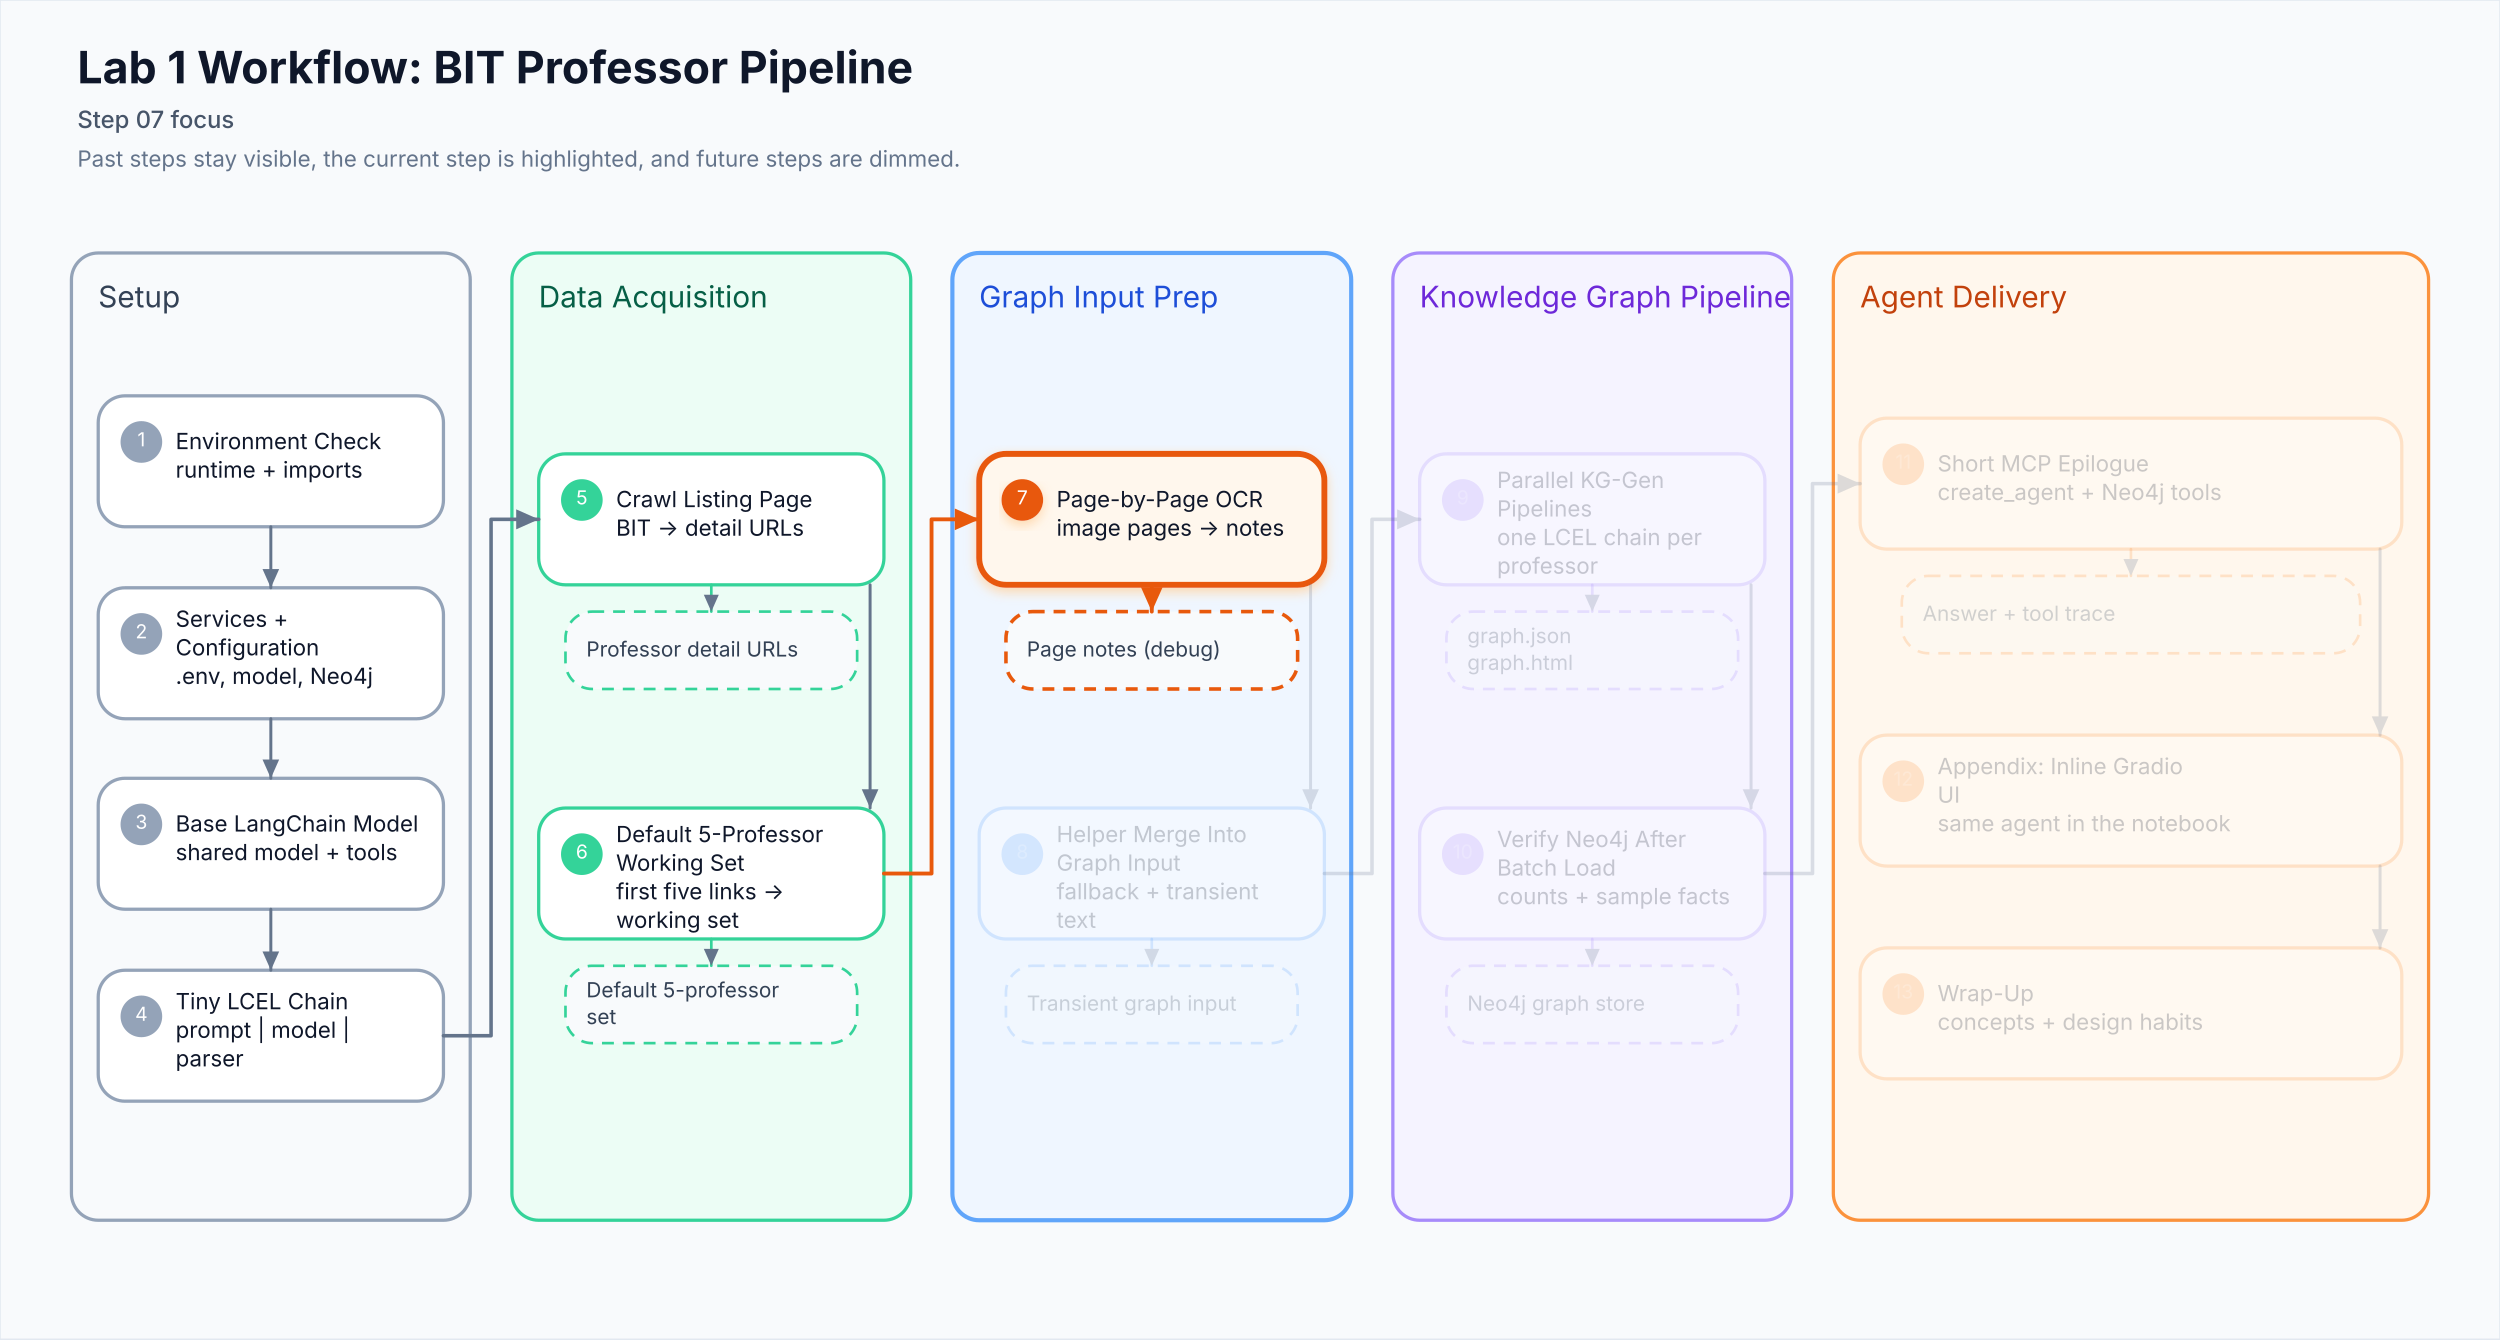
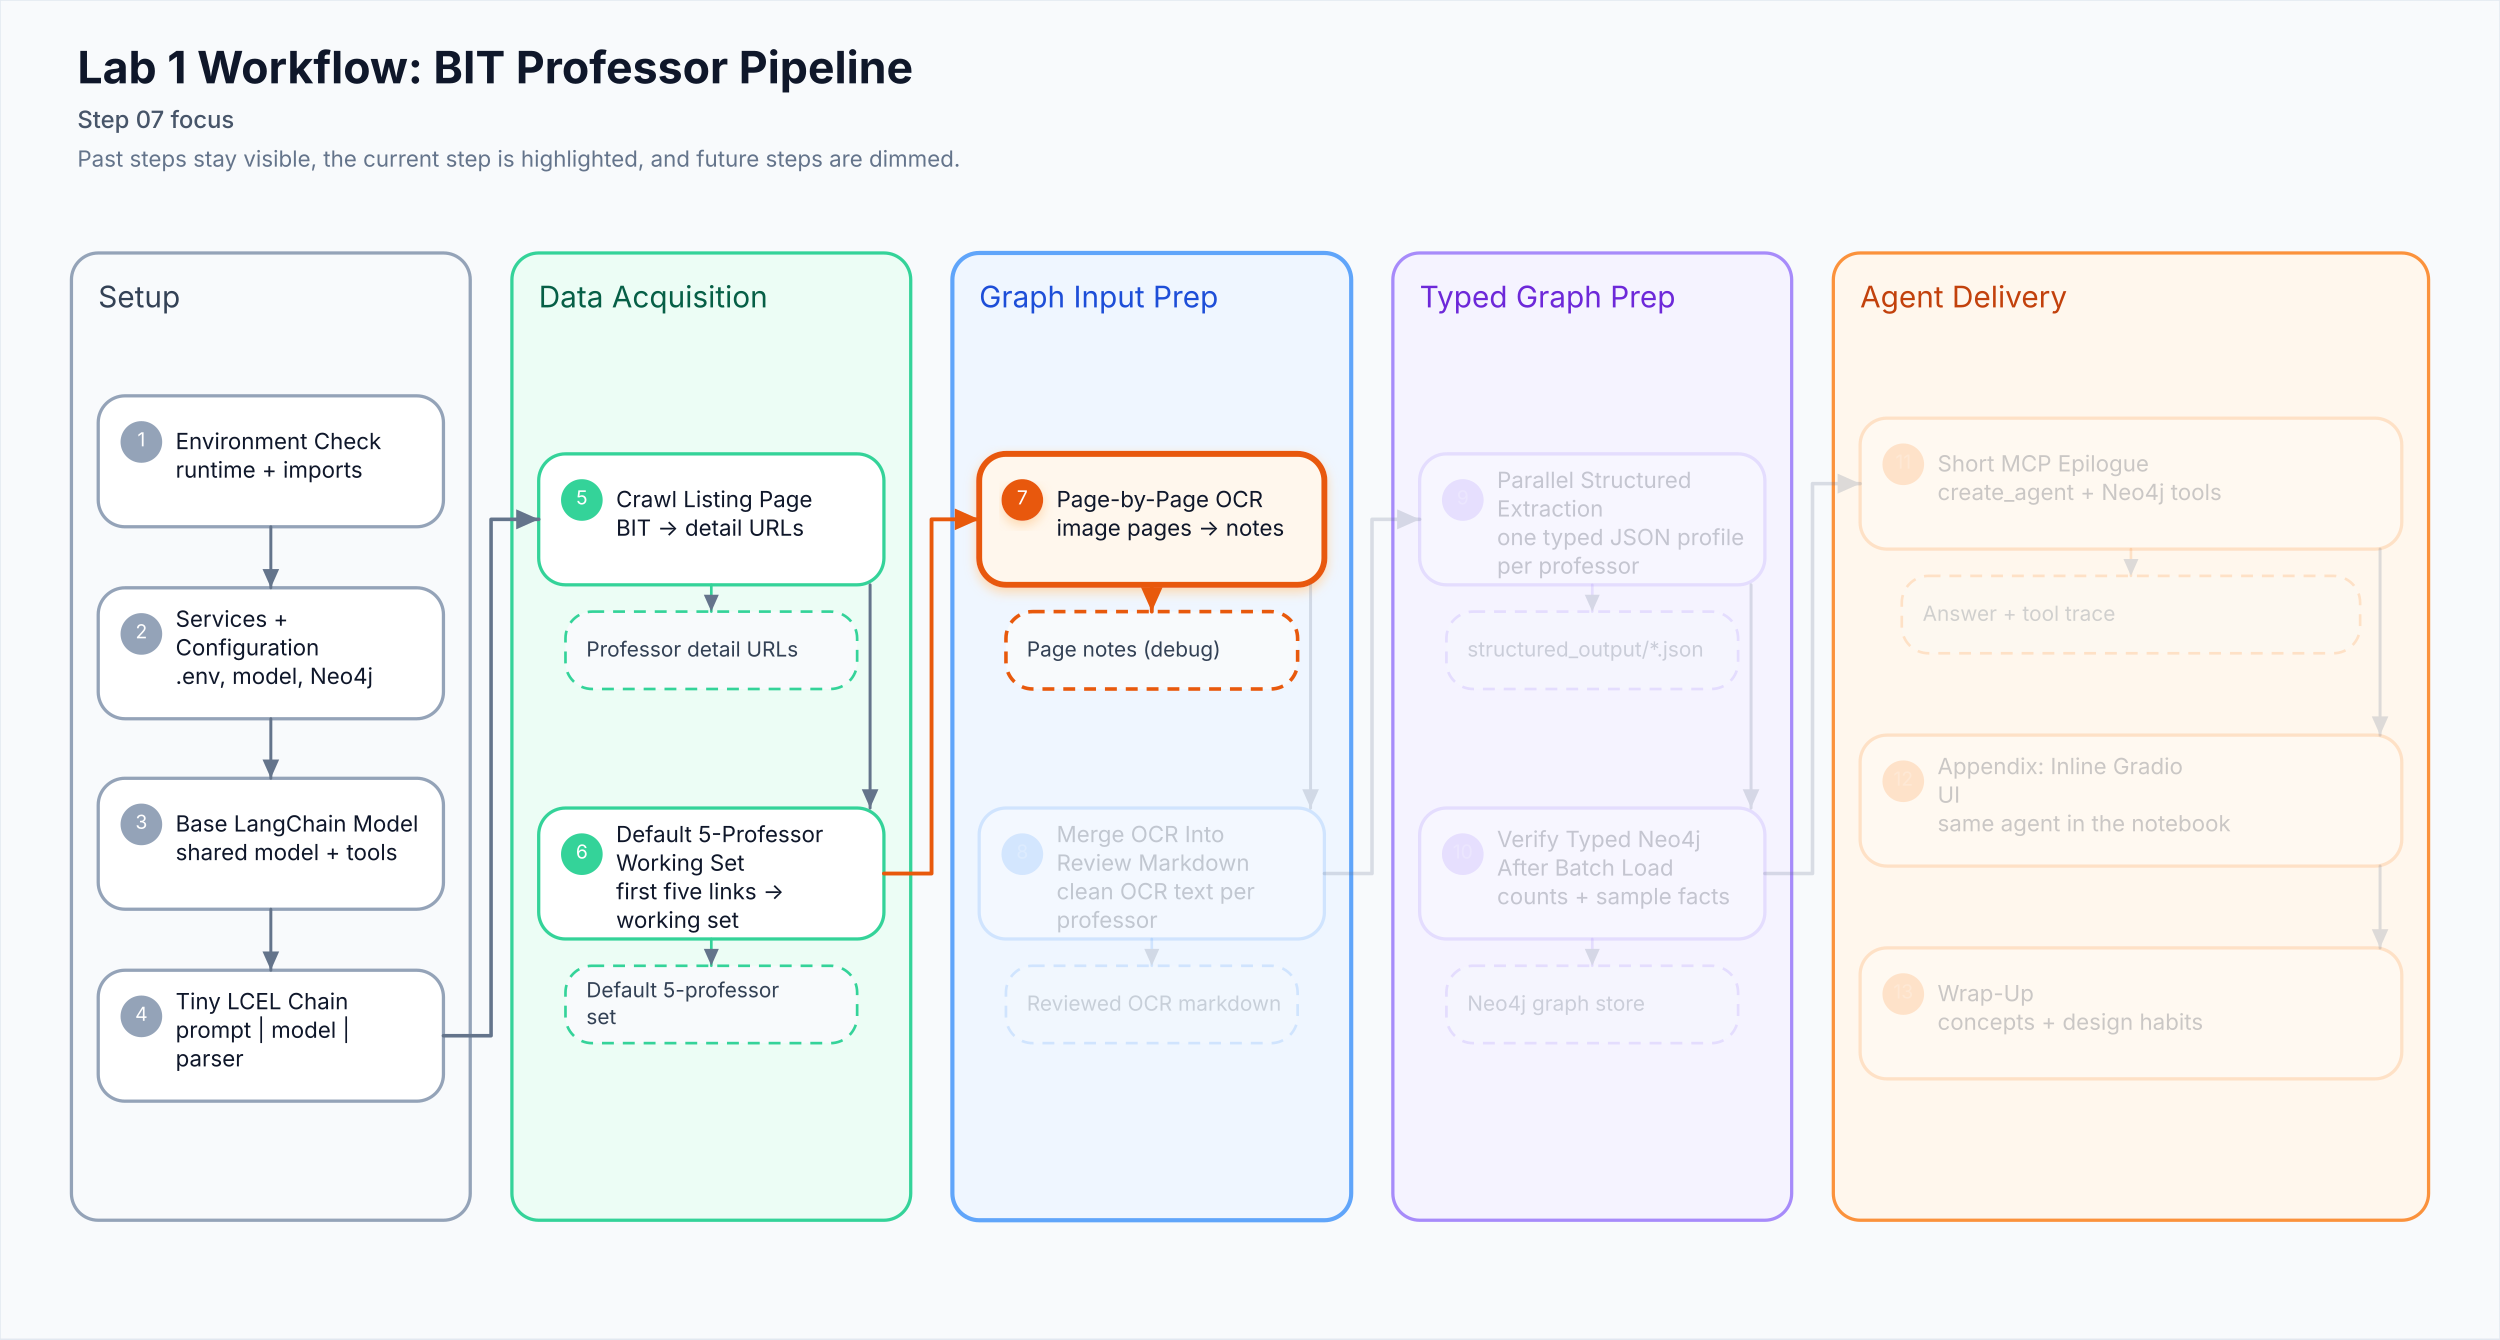
<svg xmlns="http://www.w3.org/2000/svg" width="1680" height="900" viewBox="0 0 1680 900">
  <defs>
    <marker id="arrow-dark" viewBox="0 0 10 10" refX="9" refY="5" markerWidth="7" markerHeight="7" orient="auto">
      <path d="M 0 1 L 9 5 L 0 9 Z" fill="#64748b" />
    </marker>
    <marker id="arrow-current" viewBox="0 0 10 10" refX="9" refY="5" markerWidth="7" markerHeight="7" orient="auto">
      <path d="M 0 1 L 9 5 L 0 9 Z" fill="#e8590c" />
    </marker>
    <filter id="current-shadow" x="-10%" y="-10%" width="140%" height="140%">
      <feDropShadow dx="0" dy="3" stdDeviation="4" flood-color="#fed7aa" flood-opacity="0.95" />
    </filter>
  </defs>
  <rect width="1680" height="900" fill="#f8fafc" stroke="#e2e8f0" stroke-width="1" />
  <text x="52" y="56" font-family="Inter, Arial, sans-serif" font-size="30" font-weight="700" fill="#0f172a">Lab 1 Workflow: BIT Professor Pipeline</text>
  <text x="52" y="86" font-family="Inter, Arial, sans-serif" font-size="16" font-weight="500" fill="#475569">Step 07 focus</text>
  <text x="52" y="112" font-family="Inter, Arial, sans-serif" font-size="15" font-weight="400" fill="#64748b">Past steps stay visible, the current step is highlighted, and future steps are dimmed.</text>
  <g opacity="1.00">
    <rect x="48" y="170" width="268" height="650" rx="18" fill="#f8fafc" stroke="#94a3b8" stroke-width="2.2" />
  </g>
  <g opacity="1.00">
    <text font-family="Inter, Arial, sans-serif" font-size="20" fill="#334155" text-anchor="start">
      <tspan x="66.0" y="192.0" dominant-baseline="hanging">Setup</tspan>
    </text>
  </g>
  <g opacity="1.00">
    <rect x="344" y="170" width="268" height="650" rx="18" fill="#ecfdf5" stroke="#34d399" stroke-width="2.2" />
  </g>
  <g opacity="1.00">
    <text font-family="Inter, Arial, sans-serif" font-size="20" fill="#065f46" text-anchor="start">
      <tspan x="362.0" y="192.0" dominant-baseline="hanging">Data Acquisition</tspan>
    </text>
  </g>
  <g opacity="1.00">
    <rect x="640" y="170" width="268" height="650" rx="18" fill="#eff6ff" stroke="#60a5fa" stroke-width="2.8" />
  </g>
  <g opacity="1.00">
    <text font-family="Inter, Arial, sans-serif" font-size="20" fill="#1d4ed8" text-anchor="start">
      <tspan x="658.0" y="192.0" dominant-baseline="hanging">Graph Input Prep</tspan>
    </text>
  </g>
  <g opacity="1.00">
    <rect x="936" y="170" width="268" height="650" rx="18" fill="#f5f3ff" stroke="#a78bfa" stroke-width="2.2" />
  </g>
  <g opacity="1.00">
    <text font-family="Inter, Arial, sans-serif" font-size="20" fill="#6d28d9" text-anchor="start">
-       <tspan x="954.0" y="192.0" dominant-baseline="hanging">Knowledge Graph Pipeline</tspan>
+       <tspan x="954.0" y="192.0" dominant-baseline="hanging">Typed Graph Prep</tspan>
    </text>
  </g>
  <g opacity="1.00">
    <rect x="1232" y="170" width="400" height="650" rx="18" fill="#fff7ed" stroke="#fb923c" stroke-width="2.2" />
  </g>
  <g opacity="1.00">
    <text font-family="Inter, Arial, sans-serif" font-size="20" fill="#c2410c" text-anchor="start">
      <tspan x="1250.0" y="192.0" dominant-baseline="hanging">Agent Delivery</tspan>
    </text>
  </g>
  <a href="https://docs.astral.sh/uv/getting-started/" target="_blank">
    <g opacity="1.00">
      <rect x="66" y="266" width="232" height="88" rx="18" fill="#ffffff" stroke="#94a3b8" stroke-width="2.2" />
    </g>
  </a>
  <a href="https://docs.astral.sh/uv/getting-started/" target="_blank">
    <g opacity="1.00">
      <ellipse cx="95.0" cy="297.0" rx="13.0" ry="13.0" fill="#94a3b8" stroke="#94a3b8" stroke-width="2" />
    </g>
  </a>
  <a href="https://docs.astral.sh/uv/getting-started/" target="_blank">
    <g opacity="1.00">
      <text font-family="Inter, Arial, sans-serif" font-size="13" fill="#ffffff" text-anchor="middle">
        <tspan x="95.0" y="290.5" dominant-baseline="hanging">1</tspan>
      </text>
    </g>
  </a>
  <a href="https://docs.astral.sh/uv/getting-started/" target="_blank">
    <g opacity="1.00">
      <text font-family="Inter, Arial, sans-serif" font-size="15" fill="#0f172a" text-anchor="start">
        <tspan x="118.0" y="290.9" dominant-baseline="hanging">Environment Check</tspan>
        <tspan x="118.0" y="310.1" dominant-baseline="hanging">runtime + imports</tspan>
      </text>
    </g>
  </a>
  <a href="https://docs.langchain.com/oss/python/integrations/chat/openai" target="_blank">
    <g opacity="1.00">
      <rect x="66" y="395" width="232" height="88" rx="18" fill="#ffffff" stroke="#94a3b8" stroke-width="2.2" />
    </g>
  </a>
  <a href="https://docs.langchain.com/oss/python/integrations/chat/openai" target="_blank">
    <g opacity="1.00">
      <ellipse cx="95.0" cy="426.0" rx="13.0" ry="13.0" fill="#94a3b8" stroke="#94a3b8" stroke-width="2" />
    </g>
  </a>
  <a href="https://docs.langchain.com/oss/python/integrations/chat/openai" target="_blank">
    <g opacity="1.00">
      <text font-family="Inter, Arial, sans-serif" font-size="13" fill="#ffffff" text-anchor="middle">
        <tspan x="95.0" y="419.5" dominant-baseline="hanging">2</tspan>
      </text>
    </g>
  </a>
  <a href="https://docs.langchain.com/oss/python/integrations/chat/openai" target="_blank">
    <g opacity="1.00">
      <text font-family="Inter, Arial, sans-serif" font-size="15" fill="#0f172a" text-anchor="start">
        <tspan x="118.0" y="410.3" dominant-baseline="hanging">Services +</tspan>
        <tspan x="118.0" y="429.5" dominant-baseline="hanging">Configuration</tspan>
        <tspan x="118.0" y="448.7" dominant-baseline="hanging">.env, model, Neo4j</tspan>
      </text>
    </g>
  </a>
  <a href="https://docs.langchain.com/oss/python/integrations/chat/openai" target="_blank">
    <g opacity="1.00">
      <rect x="66" y="523" width="232" height="88" rx="18" fill="#ffffff" stroke="#94a3b8" stroke-width="2.2" />
    </g>
  </a>
  <a href="https://docs.langchain.com/oss/python/integrations/chat/openai" target="_blank">
    <g opacity="1.00">
      <ellipse cx="95.0" cy="554.0" rx="13.0" ry="13.0" fill="#94a3b8" stroke="#94a3b8" stroke-width="2" />
    </g>
  </a>
  <a href="https://docs.langchain.com/oss/python/integrations/chat/openai" target="_blank">
    <g opacity="1.00">
      <text font-family="Inter, Arial, sans-serif" font-size="13" fill="#ffffff" text-anchor="middle">
        <tspan x="95.0" y="547.5" dominant-baseline="hanging">3</tspan>
      </text>
    </g>
  </a>
  <a href="https://docs.langchain.com/oss/python/integrations/chat/openai" target="_blank">
    <g opacity="1.00">
      <text font-family="Inter, Arial, sans-serif" font-size="15" fill="#0f172a" text-anchor="start">
        <tspan x="118.0" y="547.9" dominant-baseline="hanging">Base LangChain Model</tspan>
        <tspan x="118.0" y="567.1" dominant-baseline="hanging">shared model + tools</tspan>
      </text>
    </g>
  </a>
  <a href="https://api.python.langchain.com/en/latest/core/runnables/langchain_core.runnables.base.Runnable.html" target="_blank">
    <g opacity="1.00">
      <rect x="66" y="652" width="232" height="88" rx="18" fill="#ffffff" stroke="#94a3b8" stroke-width="2.2" />
    </g>
  </a>
  <a href="https://api.python.langchain.com/en/latest/core/runnables/langchain_core.runnables.base.Runnable.html" target="_blank">
    <g opacity="1.00">
      <ellipse cx="95.0" cy="683.0" rx="13.0" ry="13.0" fill="#94a3b8" stroke="#94a3b8" stroke-width="2" />
    </g>
  </a>
  <a href="https://api.python.langchain.com/en/latest/core/runnables/langchain_core.runnables.base.Runnable.html" target="_blank">
    <g opacity="1.00">
      <text font-family="Inter, Arial, sans-serif" font-size="13" fill="#ffffff" text-anchor="middle">
        <tspan x="95.0" y="676.5" dominant-baseline="hanging">4</tspan>
      </text>
    </g>
  </a>
  <a href="https://api.python.langchain.com/en/latest/core/runnables/langchain_core.runnables.base.Runnable.html" target="_blank">
    <g opacity="1.00">
      <text font-family="Inter, Arial, sans-serif" font-size="15" fill="#0f172a" text-anchor="start">
        <tspan x="118.0" y="667.3" dominant-baseline="hanging">Tiny LCEL Chain</tspan>
        <tspan x="118.0" y="686.5" dominant-baseline="hanging">prompt | model |</tspan>
        <tspan x="118.0" y="705.7" dominant-baseline="hanging">parser</tspan>
      </text>
    </g>
  </a>
  <a href="https://requests.readthedocs.io/en/latest/user/quickstart/" target="_blank">
    <g opacity="1.00">
      <rect x="362" y="305" width="232" height="88" rx="18" fill="#ffffff" stroke="#34d399" stroke-width="2.2" />
    </g>
  </a>
  <a href="https://requests.readthedocs.io/en/latest/user/quickstart/" target="_blank">
    <g opacity="1.00">
      <ellipse cx="391.0" cy="336.0" rx="13.0" ry="13.0" fill="#34d399" stroke="#34d399" stroke-width="2" />
    </g>
  </a>
  <a href="https://requests.readthedocs.io/en/latest/user/quickstart/" target="_blank">
    <g opacity="1.00">
      <text font-family="Inter, Arial, sans-serif" font-size="13" fill="#ffffff" text-anchor="middle">
        <tspan x="391.0" y="329.5" dominant-baseline="hanging">5</tspan>
      </text>
    </g>
  </a>
  <a href="https://requests.readthedocs.io/en/latest/user/quickstart/" target="_blank">
    <g opacity="1.00">
      <text font-family="Inter, Arial, sans-serif" font-size="15" fill="#0f172a" text-anchor="start">
        <tspan x="414.0" y="329.9" dominant-baseline="hanging">Crawl Listing Page</tspan>
        <tspan x="414.0" y="349.1" dominant-baseline="hanging">BIT -&gt; detail URLs</tspan>
      </text>
    </g>
  </a>
  <g opacity="1.00">
    <rect x="380" y="411" width="196" height="52" rx="18" fill="#f8fafc" stroke="#34d399" stroke-width="1.8" stroke-dasharray="8 6" />
  </g>
  <g opacity="1.00">
    <text font-family="Inter, Arial, sans-serif" font-size="14" fill="#334155" text-anchor="start">
      <tspan x="394.0" y="431.0" dominant-baseline="hanging">Professor detail URLs</tspan>
    </text>
  </g>
  <g opacity="1.00">
    <path d="M 478.0,393.0 L 478.0,411.0" fill="none" stroke="#34d399" stroke-width="1.8" stroke-linecap="round" stroke-linejoin="round" marker-end="url(#arrow-dark)" stroke-dasharray="8 6" />
  </g>
  <a href="https://www.crummy.com/software/BeautifulSoup/bs4/doc/" target="_blank">
    <g opacity="1.00">
      <rect x="362" y="543" width="232" height="88" rx="18" fill="#ffffff" stroke="#34d399" stroke-width="2.2" />
    </g>
  </a>
  <a href="https://www.crummy.com/software/BeautifulSoup/bs4/doc/" target="_blank">
    <g opacity="1.00">
      <ellipse cx="391.0" cy="574.0" rx="13.0" ry="13.0" fill="#34d399" stroke="#34d399" stroke-width="2" />
    </g>
  </a>
  <a href="https://www.crummy.com/software/BeautifulSoup/bs4/doc/" target="_blank">
    <g opacity="1.00">
      <text font-family="Inter, Arial, sans-serif" font-size="13" fill="#ffffff" text-anchor="middle">
        <tspan x="391.0" y="567.5" dominant-baseline="hanging">6</tspan>
      </text>
    </g>
  </a>
  <a href="https://www.crummy.com/software/BeautifulSoup/bs4/doc/" target="_blank">
    <g opacity="1.00">
      <text font-family="Inter, Arial, sans-serif" font-size="15" fill="#0f172a" text-anchor="start">
        <tspan x="414.0" y="555.0" dominant-baseline="hanging">Default 5-Professor</tspan>
        <tspan x="414.0" y="574.2" dominant-baseline="hanging">Working Set</tspan>
        <tspan x="414.0" y="593.4" dominant-baseline="hanging">first five links -&gt;</tspan>
        <tspan x="414.0" y="612.6" dominant-baseline="hanging">working set</tspan>
      </text>
    </g>
  </a>
  <g opacity="1.00">
    <rect x="380" y="649" width="196" height="52" rx="18" fill="#f8fafc" stroke="#34d399" stroke-width="1.8" stroke-dasharray="8 6" />
  </g>
  <g opacity="1.00">
    <text font-family="Inter, Arial, sans-serif" font-size="14" fill="#334155" text-anchor="start">
      <tspan x="394.0" y="660.0" dominant-baseline="hanging">Default 5-professor</tspan>
      <tspan x="394.0" y="678.0" dominant-baseline="hanging">set</tspan>
    </text>
  </g>
  <g opacity="1.00">
    <path d="M 478.0,631.0 L 478.0,649.0" fill="none" stroke="#34d399" stroke-width="1.8" stroke-linecap="round" stroke-linejoin="round" marker-end="url(#arrow-dark)" stroke-dasharray="8 6" />
  </g>
  <a href="https://docs.langchain.com/oss/python/langchain/messages" target="_blank">
    <g opacity="1.00">
      <rect x="658" y="305" width="232" height="88" rx="18" fill="#fff7ed" stroke="#e8590c" stroke-width="4" filter="url(#current-shadow)" />
    </g>
  </a>
  <a href="https://docs.langchain.com/oss/python/langchain/messages" target="_blank">
    <g opacity="1.00">
      <ellipse cx="687.0" cy="336.0" rx="13.0" ry="13.0" fill="#e8590c" stroke="#e8590c" stroke-width="2" filter="url(#current-shadow)" />
    </g>
  </a>
  <a href="https://docs.langchain.com/oss/python/langchain/messages" target="_blank">
    <g opacity="1.00">
      <text font-family="Inter, Arial, sans-serif" font-size="13" fill="#ffffff" text-anchor="middle">
        <tspan x="687.0" y="329.5" dominant-baseline="hanging">7</tspan>
      </text>
    </g>
  </a>
  <a href="https://docs.langchain.com/oss/python/langchain/messages" target="_blank">
    <g opacity="1.00">
      <text font-family="Inter, Arial, sans-serif" font-size="15" fill="#0f172a" text-anchor="start">
        <tspan x="710.0" y="329.9" dominant-baseline="hanging">Page-by-Page OCR</tspan>
        <tspan x="710.0" y="349.1" dominant-baseline="hanging">image pages -&gt; notes</tspan>
      </text>
    </g>
  </a>
  <g opacity="1.00">
    <rect x="676" y="411" width="196" height="52" rx="18" fill="#f8fafc" stroke="#e8590c" stroke-width="2.4" stroke-dasharray="8 6" />
  </g>
  <g opacity="1.00">
    <text font-family="Inter, Arial, sans-serif" font-size="14" fill="#334155" text-anchor="start">
      <tspan x="690.0" y="431.0" dominant-baseline="hanging">Page notes (debug)</tspan>
    </text>
  </g>
  <g opacity="1.00">
    <path d="M 774.0,393.0 L 774.0,411.0" fill="none" stroke="#e8590c" stroke-width="2.6" stroke-linecap="round" stroke-linejoin="round" marker-end="url(#arrow-current)" stroke-dasharray="8 6" />
  </g>
  <a href="https://api.python.langchain.com/en/latest/core/runnables/langchain_core.runnables.base.RunnableSequence.html" target="_blank">
    <g opacity="0.22">
      <rect x="658" y="543" width="232" height="88" rx="18" fill="#ffffff" stroke="#60a5fa" stroke-width="2.2" />
    </g>
  </a>
  <a href="https://api.python.langchain.com/en/latest/core/runnables/langchain_core.runnables.base.RunnableSequence.html" target="_blank">
    <g opacity="0.22">
      <ellipse cx="687.0" cy="574.0" rx="13.0" ry="13.0" fill="#60a5fa" stroke="#60a5fa" stroke-width="2" />
    </g>
  </a>
  <a href="https://api.python.langchain.com/en/latest/core/runnables/langchain_core.runnables.base.RunnableSequence.html" target="_blank">
    <g opacity="0.22">
      <text font-family="Inter, Arial, sans-serif" font-size="13" fill="#ffffff" text-anchor="middle">
        <tspan x="687.0" y="567.5" dominant-baseline="hanging">8</tspan>
      </text>
    </g>
  </a>
  <a href="https://api.python.langchain.com/en/latest/core/runnables/langchain_core.runnables.base.RunnableSequence.html" target="_blank">
    <g opacity="0.22">
      <text font-family="Inter, Arial, sans-serif" font-size="15" fill="#0f172a" text-anchor="start">
-         <tspan x="710.0" y="555.0" dominant-baseline="hanging">Helper Merge Into</tspan>
-         <tspan x="710.0" y="574.2" dominant-baseline="hanging">Graph Input</tspan>
-         <tspan x="710.0" y="593.4" dominant-baseline="hanging">fallback + transient</tspan>
-         <tspan x="710.0" y="612.6" dominant-baseline="hanging">text</tspan>
+         <tspan x="710.0" y="555.0" dominant-baseline="hanging">Merge OCR Into</tspan>
+         <tspan x="710.0" y="574.2" dominant-baseline="hanging">Review Markdown</tspan>
+         <tspan x="710.0" y="593.4" dominant-baseline="hanging">clean OCR text per</tspan>
+         <tspan x="710.0" y="612.6" dominant-baseline="hanging">professor</tspan>
      </text>
    </g>
  </a>
  <g opacity="0.22">
    <rect x="676" y="649" width="196" height="52" rx="18" fill="#f8fafc" stroke="#60a5fa" stroke-width="1.8" stroke-dasharray="8 6" />
  </g>
  <g opacity="0.22">
    <text font-family="Inter, Arial, sans-serif" font-size="14" fill="#334155" text-anchor="start">
-       <tspan x="690.0" y="669.0" dominant-baseline="hanging">Transient graph input</tspan>
+       <tspan x="690.0" y="669.0" dominant-baseline="hanging">Reviewed OCR markdown</tspan>
    </text>
  </g>
  <g opacity="0.22">
    <path d="M 774.0,631.0 L 774.0,649.0" fill="none" stroke="#60a5fa" stroke-width="1.8" stroke-linecap="round" stroke-linejoin="round" marker-end="url(#arrow-dark)" stroke-dasharray="8 6" />
  </g>
-   <a href="https://github.com/stair-lab/kg-gen" target="_blank">
+   <a href="https://docs.langchain.com/oss/python/integrations/chat/openai" target="_blank">
    <g opacity="0.22">
      <rect x="954" y="305" width="232" height="88" rx="18" fill="#ffffff" stroke="#a78bfa" stroke-width="2.2" />
    </g>
  </a>
-   <a href="https://github.com/stair-lab/kg-gen" target="_blank">
+   <a href="https://docs.langchain.com/oss/python/integrations/chat/openai" target="_blank">
    <g opacity="0.22">
      <ellipse cx="983.0" cy="336.0" rx="13.0" ry="13.0" fill="#a78bfa" stroke="#a78bfa" stroke-width="2" />
    </g>
  </a>
-   <a href="https://github.com/stair-lab/kg-gen" target="_blank">
+   <a href="https://docs.langchain.com/oss/python/integrations/chat/openai" target="_blank">
    <g opacity="0.22">
      <text font-family="Inter, Arial, sans-serif" font-size="13" fill="#ffffff" text-anchor="middle">
        <tspan x="983.0" y="329.5" dominant-baseline="hanging">9</tspan>
      </text>
    </g>
  </a>
-   <a href="https://github.com/stair-lab/kg-gen" target="_blank">
-     <g opacity="0.22">
-       <text font-family="Inter, Arial, sans-serif" font-size="15" fill="#0f172a" text-anchor="start">
-         <tspan x="1006.0" y="317.0" dominant-baseline="hanging">Parallel KG-Gen</tspan>
-         <tspan x="1006.0" y="336.2" dominant-baseline="hanging">Pipelines</tspan>
-         <tspan x="1006.0" y="355.4" dominant-baseline="hanging">one LCEL chain per</tspan>
-         <tspan x="1006.0" y="374.6" dominant-baseline="hanging">professor</tspan>
+   <a href="https://docs.langchain.com/oss/python/integrations/chat/openai" target="_blank">
+     <g opacity="0.22">
+       <text font-family="Inter, Arial, sans-serif" font-size="15" fill="#0f172a" text-anchor="start">
+         <tspan x="1006.0" y="317.0" dominant-baseline="hanging">Parallel Structured</tspan>
+         <tspan x="1006.0" y="336.2" dominant-baseline="hanging">Extraction</tspan>
+         <tspan x="1006.0" y="355.4" dominant-baseline="hanging">one typed JSON profile</tspan>
+         <tspan x="1006.0" y="374.6" dominant-baseline="hanging">per professor</tspan>
      </text>
    </g>
  </a>
  <g opacity="0.22">
    <rect x="972" y="411" width="196" height="52" rx="18" fill="#f8fafc" stroke="#a78bfa" stroke-width="1.8" stroke-dasharray="8 6" />
  </g>
  <g opacity="0.22">
    <text font-family="Inter, Arial, sans-serif" font-size="14" fill="#334155" text-anchor="start">
-       <tspan x="986.0" y="422.0" dominant-baseline="hanging">graph.json</tspan>
-       <tspan x="986.0" y="440.0" dominant-baseline="hanging">graph.html</tspan>
+       <tspan x="986.0" y="431.0" dominant-baseline="hanging">structured_output/*.json</tspan>
    </text>
  </g>
  <g opacity="0.22">
    <path d="M 1070.0,393.0 L 1070.0,411.0" fill="none" stroke="#a78bfa" stroke-width="1.8" stroke-linecap="round" stroke-linejoin="round" marker-end="url(#arrow-dark)" stroke-dasharray="8 6" />
  </g>
  <a href="https://neo4j.com/docs/python-manual/current/connect/" target="_blank">
    <g opacity="0.22">
      <rect x="954" y="543" width="232" height="88" rx="18" fill="#ffffff" stroke="#a78bfa" stroke-width="2.2" />
    </g>
  </a>
  <a href="https://neo4j.com/docs/python-manual/current/connect/" target="_blank">
    <g opacity="0.22">
      <ellipse cx="983.0" cy="574.0" rx="13.0" ry="13.0" fill="#a78bfa" stroke="#a78bfa" stroke-width="2" />
    </g>
  </a>
  <a href="https://neo4j.com/docs/python-manual/current/connect/" target="_blank">
    <g opacity="0.22">
      <text font-family="Inter, Arial, sans-serif" font-size="13" fill="#ffffff" text-anchor="middle">
        <tspan x="983.0" y="567.5" dominant-baseline="hanging">10</tspan>
      </text>
    </g>
  </a>
  <a href="https://neo4j.com/docs/python-manual/current/connect/" target="_blank">
    <g opacity="0.22">
      <text font-family="Inter, Arial, sans-serif" font-size="15" fill="#0f172a" text-anchor="start">
-         <tspan x="1006.0" y="558.3" dominant-baseline="hanging">Verify Neo4j After</tspan>
-         <tspan x="1006.0" y="577.5" dominant-baseline="hanging">Batch Load</tspan>
+         <tspan x="1006.0" y="558.3" dominant-baseline="hanging">Verify Typed Neo4j</tspan>
+         <tspan x="1006.0" y="577.5" dominant-baseline="hanging">After Batch Load</tspan>
        <tspan x="1006.0" y="596.7" dominant-baseline="hanging">counts + sample facts</tspan>
      </text>
    </g>
  </a>
  <g opacity="0.22">
    <rect x="972" y="649" width="196" height="52" rx="18" fill="#f8fafc" stroke="#a78bfa" stroke-width="1.8" stroke-dasharray="8 6" />
  </g>
  <g opacity="0.22">
    <text font-family="Inter, Arial, sans-serif" font-size="14" fill="#334155" text-anchor="start">
      <tspan x="986.0" y="669.0" dominant-baseline="hanging">Neo4j graph store</tspan>
    </text>
  </g>
  <g opacity="0.22">
    <path d="M 1070.0,631.0 L 1070.0,649.0" fill="none" stroke="#a78bfa" stroke-width="1.8" stroke-linecap="round" stroke-linejoin="round" marker-end="url(#arrow-dark)" stroke-dasharray="8 6" />
  </g>
  <a href="https://docs.langchain.com/oss/python/langchain/mcp" target="_blank">
    <g opacity="0.22">
      <rect x="1250" y="281" width="364" height="88" rx="18" fill="#ffffff" stroke="#fb923c" stroke-width="2.2" />
    </g>
  </a>
  <a href="https://docs.langchain.com/oss/python/langchain/mcp" target="_blank">
    <g opacity="0.22">
      <ellipse cx="1279.0" cy="312.0" rx="13.0" ry="13.0" fill="#fb923c" stroke="#fb923c" stroke-width="2" />
    </g>
  </a>
  <a href="https://docs.langchain.com/oss/python/langchain/mcp" target="_blank">
    <g opacity="0.22">
      <text font-family="Inter, Arial, sans-serif" font-size="13" fill="#ffffff" text-anchor="middle">
        <tspan x="1279.0" y="305.5" dominant-baseline="hanging">11</tspan>
      </text>
    </g>
  </a>
  <a href="https://docs.langchain.com/oss/python/langchain/mcp" target="_blank">
    <g opacity="0.22">
      <text font-family="Inter, Arial, sans-serif" font-size="15" fill="#0f172a" text-anchor="start">
        <tspan x="1302.0" y="305.9" dominant-baseline="hanging">Short MCP Epilogue</tspan>
        <tspan x="1302.0" y="325.1" dominant-baseline="hanging">create_agent + Neo4j tools</tspan>
      </text>
    </g>
  </a>
  <g opacity="0.22">
    <rect x="1278" y="387" width="308" height="52" rx="18" fill="#f8fafc" stroke="#fb923c" stroke-width="1.8" stroke-dasharray="8 6" />
  </g>
  <g opacity="0.22">
    <text font-family="Inter, Arial, sans-serif" font-size="14" fill="#334155" text-anchor="start">
      <tspan x="1292.0" y="407.0" dominant-baseline="hanging">Answer + tool trace</tspan>
    </text>
  </g>
  <g opacity="0.22">
    <path d="M 1432.0,369.0 L 1432.0,387.0" fill="none" stroke="#fb923c" stroke-width="1.8" stroke-linecap="round" stroke-linejoin="round" marker-end="url(#arrow-dark)" stroke-dasharray="8 6" />
  </g>
  <a href="https://www.gradio.app/guides/quickstart" target="_blank">
    <g opacity="0.22">
      <rect x="1250" y="494" width="364" height="88" rx="18" fill="#ffffff" stroke="#fb923c" stroke-width="2.2" />
    </g>
  </a>
  <a href="https://www.gradio.app/guides/quickstart" target="_blank">
    <g opacity="0.22">
      <ellipse cx="1279.0" cy="525.0" rx="13.0" ry="13.0" fill="#fb923c" stroke="#fb923c" stroke-width="2" />
    </g>
  </a>
  <a href="https://www.gradio.app/guides/quickstart" target="_blank">
    <g opacity="0.22">
      <text font-family="Inter, Arial, sans-serif" font-size="13" fill="#ffffff" text-anchor="middle">
        <tspan x="1279.0" y="518.5" dominant-baseline="hanging">12</tspan>
      </text>
    </g>
  </a>
  <a href="https://www.gradio.app/guides/quickstart" target="_blank">
    <g opacity="0.22">
      <text font-family="Inter, Arial, sans-serif" font-size="15" fill="#0f172a" text-anchor="start">
        <tspan x="1302.0" y="509.3" dominant-baseline="hanging">Appendix: Inline Gradio</tspan>
        <tspan x="1302.0" y="528.5" dominant-baseline="hanging">UI</tspan>
        <tspan x="1302.0" y="547.7" dominant-baseline="hanging">same agent in the notebook</tspan>
      </text>
    </g>
  </a>
  <a href="https://docs.langchain.com/oss/python/learn" target="_blank">
    <g opacity="0.22">
      <rect x="1250" y="637" width="364" height="88" rx="18" fill="#ffffff" stroke="#fb923c" stroke-width="2.2" />
    </g>
  </a>
  <a href="https://docs.langchain.com/oss/python/learn" target="_blank">
    <g opacity="0.22">
      <ellipse cx="1279.0" cy="668.0" rx="13.0" ry="13.0" fill="#fb923c" stroke="#fb923c" stroke-width="2" />
    </g>
  </a>
  <a href="https://docs.langchain.com/oss/python/learn" target="_blank">
    <g opacity="0.22">
      <text font-family="Inter, Arial, sans-serif" font-size="13" fill="#ffffff" text-anchor="middle">
        <tspan x="1279.0" y="661.5" dominant-baseline="hanging">13</tspan>
      </text>
    </g>
  </a>
  <a href="https://docs.langchain.com/oss/python/learn" target="_blank">
    <g opacity="0.22">
      <text font-family="Inter, Arial, sans-serif" font-size="15" fill="#0f172a" text-anchor="start">
        <tspan x="1302.0" y="661.9" dominant-baseline="hanging">Wrap-Up</tspan>
        <tspan x="1302.0" y="681.1" dominant-baseline="hanging">concepts + design habits</tspan>
      </text>
    </g>
  </a>
  <g opacity="1.00">
    <path d="M 182.0,354.0 L 182.0,395.0" fill="none" stroke="#64748b" stroke-width="2.0" stroke-linecap="round" stroke-linejoin="round" marker-end="url(#arrow-dark)" />
  </g>
  <g opacity="1.00">
    <path d="M 182.0,483.0 L 182.0,523.0" fill="none" stroke="#64748b" stroke-width="2.0" stroke-linecap="round" stroke-linejoin="round" marker-end="url(#arrow-dark)" />
  </g>
  <g opacity="1.00">
    <path d="M 182.0,611.0 L 182.0,652.0" fill="none" stroke="#64748b" stroke-width="2.0" stroke-linecap="round" stroke-linejoin="round" marker-end="url(#arrow-dark)" />
  </g>
  <g opacity="1.00">
    <path d="M 298.0,696.0 L 330.0,696.0 L 330.0,349.0 L 362.0,349.0" fill="none" stroke="#64748b" stroke-width="2.4" stroke-linecap="round" stroke-linejoin="round" marker-end="url(#arrow-dark)" />
  </g>
  <g opacity="1.00">
    <path d="M 584.7,393.0 L 584.7,543.0" fill="none" stroke="#64748b" stroke-width="2.0" stroke-linecap="round" stroke-linejoin="round" marker-end="url(#arrow-dark)" />
  </g>
  <g opacity="1.00">
    <path d="M 594.0,587.0 L 626.0,587.0 L 626.0,349.0 L 658.0,349.0" fill="none" stroke="#e8590c" stroke-width="2.6" stroke-linecap="round" stroke-linejoin="round" marker-end="url(#arrow-current)" />
  </g>
  <g opacity="0.22">
    <path d="M 880.7,393.0 L 880.7,543.0" fill="none" stroke="#64748b" stroke-width="2.0" stroke-linecap="round" stroke-linejoin="round" marker-end="url(#arrow-dark)" />
  </g>
  <g opacity="0.22">
    <path d="M 890.0,587.0 L 922.0,587.0 L 922.0,349.0 L 954.0,349.0" fill="none" stroke="#64748b" stroke-width="2.4" stroke-linecap="round" stroke-linejoin="round" marker-end="url(#arrow-dark)" />
  </g>
  <g opacity="0.22">
    <path d="M 1176.7,393.0 L 1176.7,543.0" fill="none" stroke="#64748b" stroke-width="2.0" stroke-linecap="round" stroke-linejoin="round" marker-end="url(#arrow-dark)" />
  </g>
  <g opacity="0.22">
    <path d="M 1186.0,587.0 L 1218.0,587.0 L 1218.0,325.0 L 1250.0,325.0" fill="none" stroke="#64748b" stroke-width="2.4" stroke-linecap="round" stroke-linejoin="round" marker-end="url(#arrow-dark)" />
  </g>
  <g opacity="0.22">
    <path d="M 1599.4,369.0 L 1599.4,494.0" fill="none" stroke="#64748b" stroke-width="2.0" stroke-linecap="round" stroke-linejoin="round" marker-end="url(#arrow-dark)" />
  </g>
  <g opacity="0.22">
    <path d="M 1599.4,582.0 L 1599.4,637.0" fill="none" stroke="#64748b" stroke-width="2.0" stroke-linecap="round" stroke-linejoin="round" marker-end="url(#arrow-dark)" />
  </g>
</svg>
